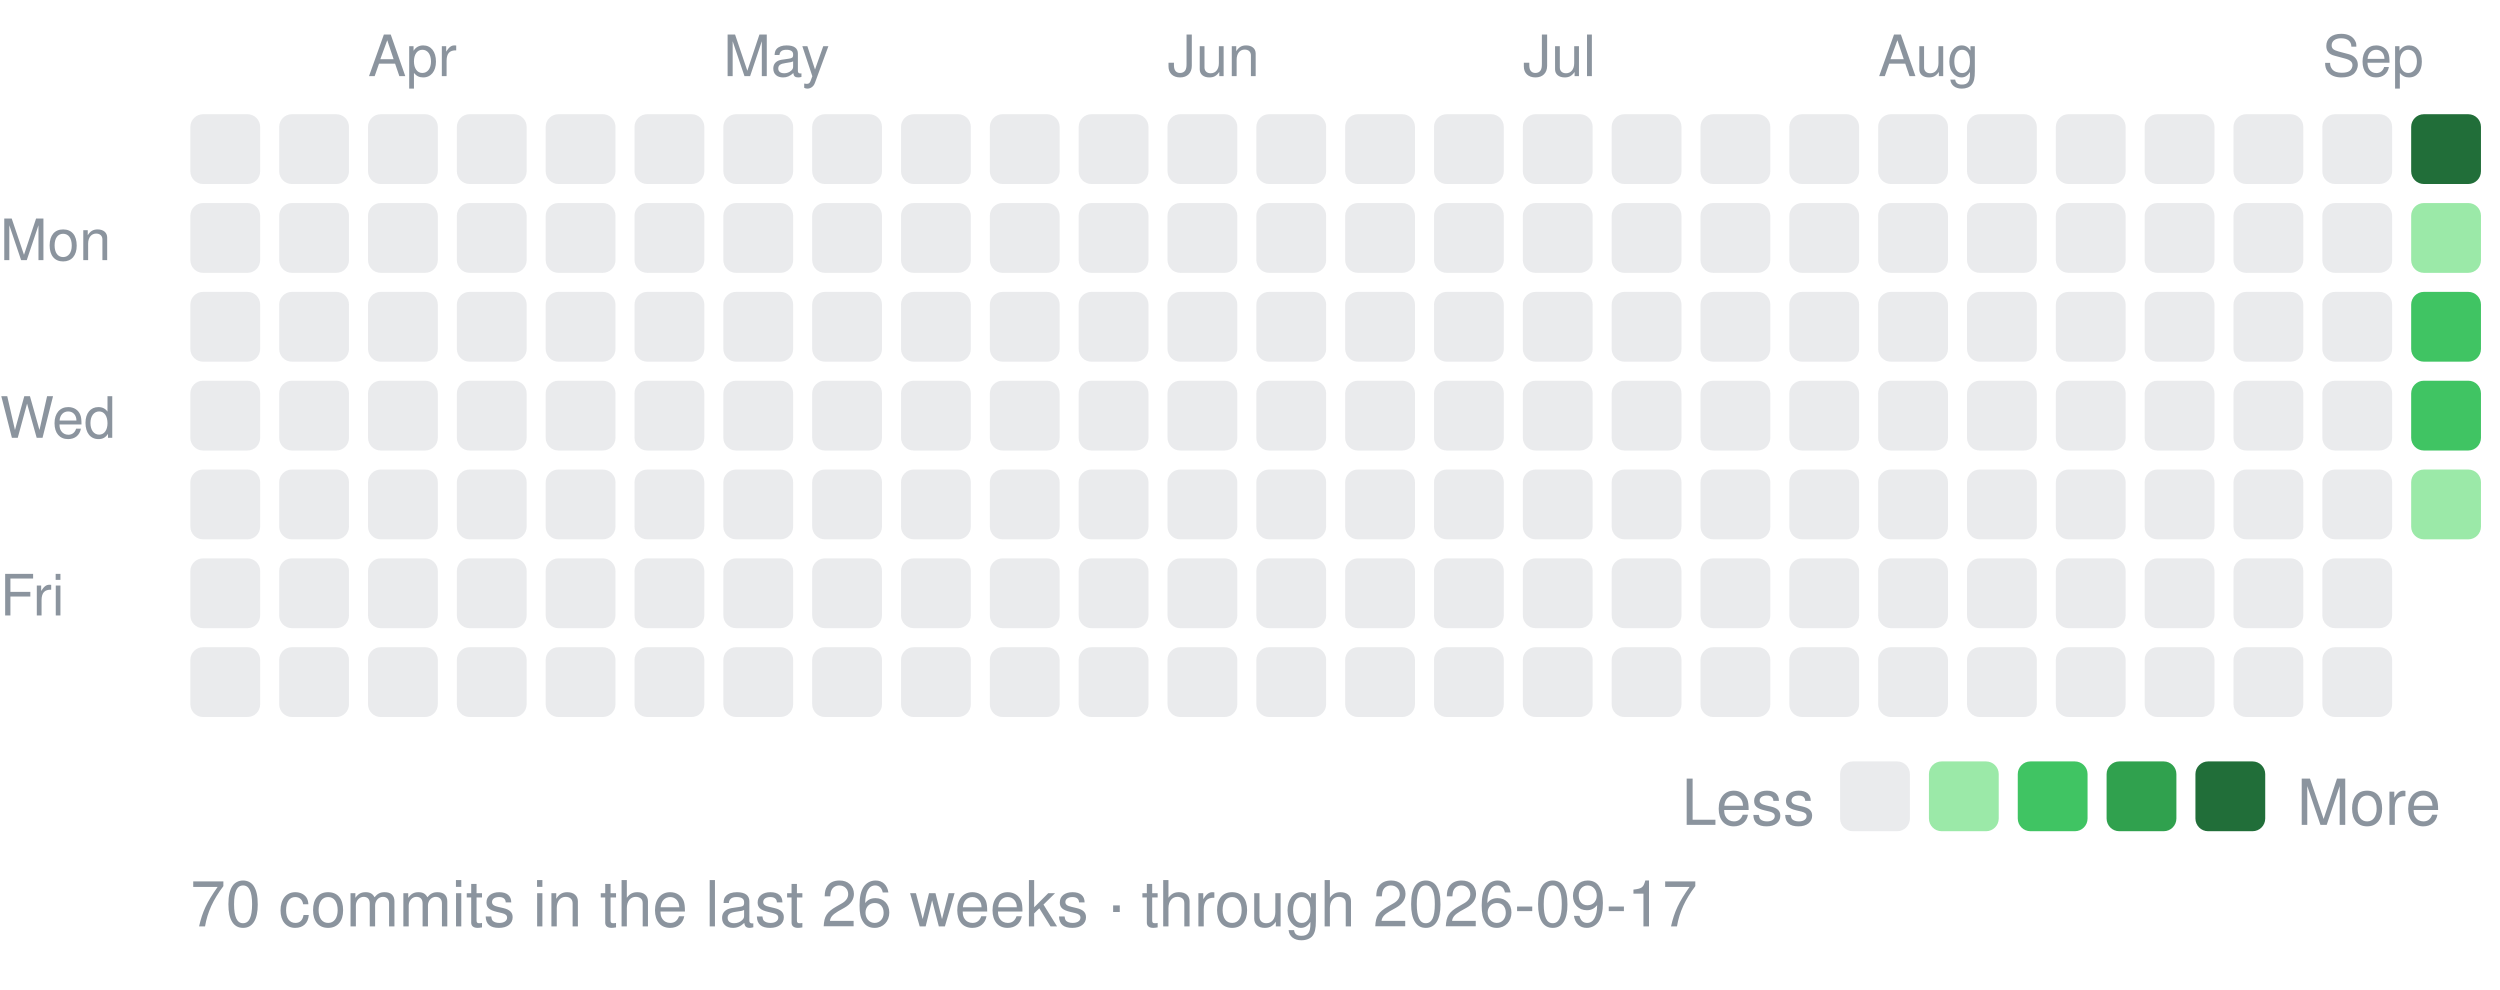
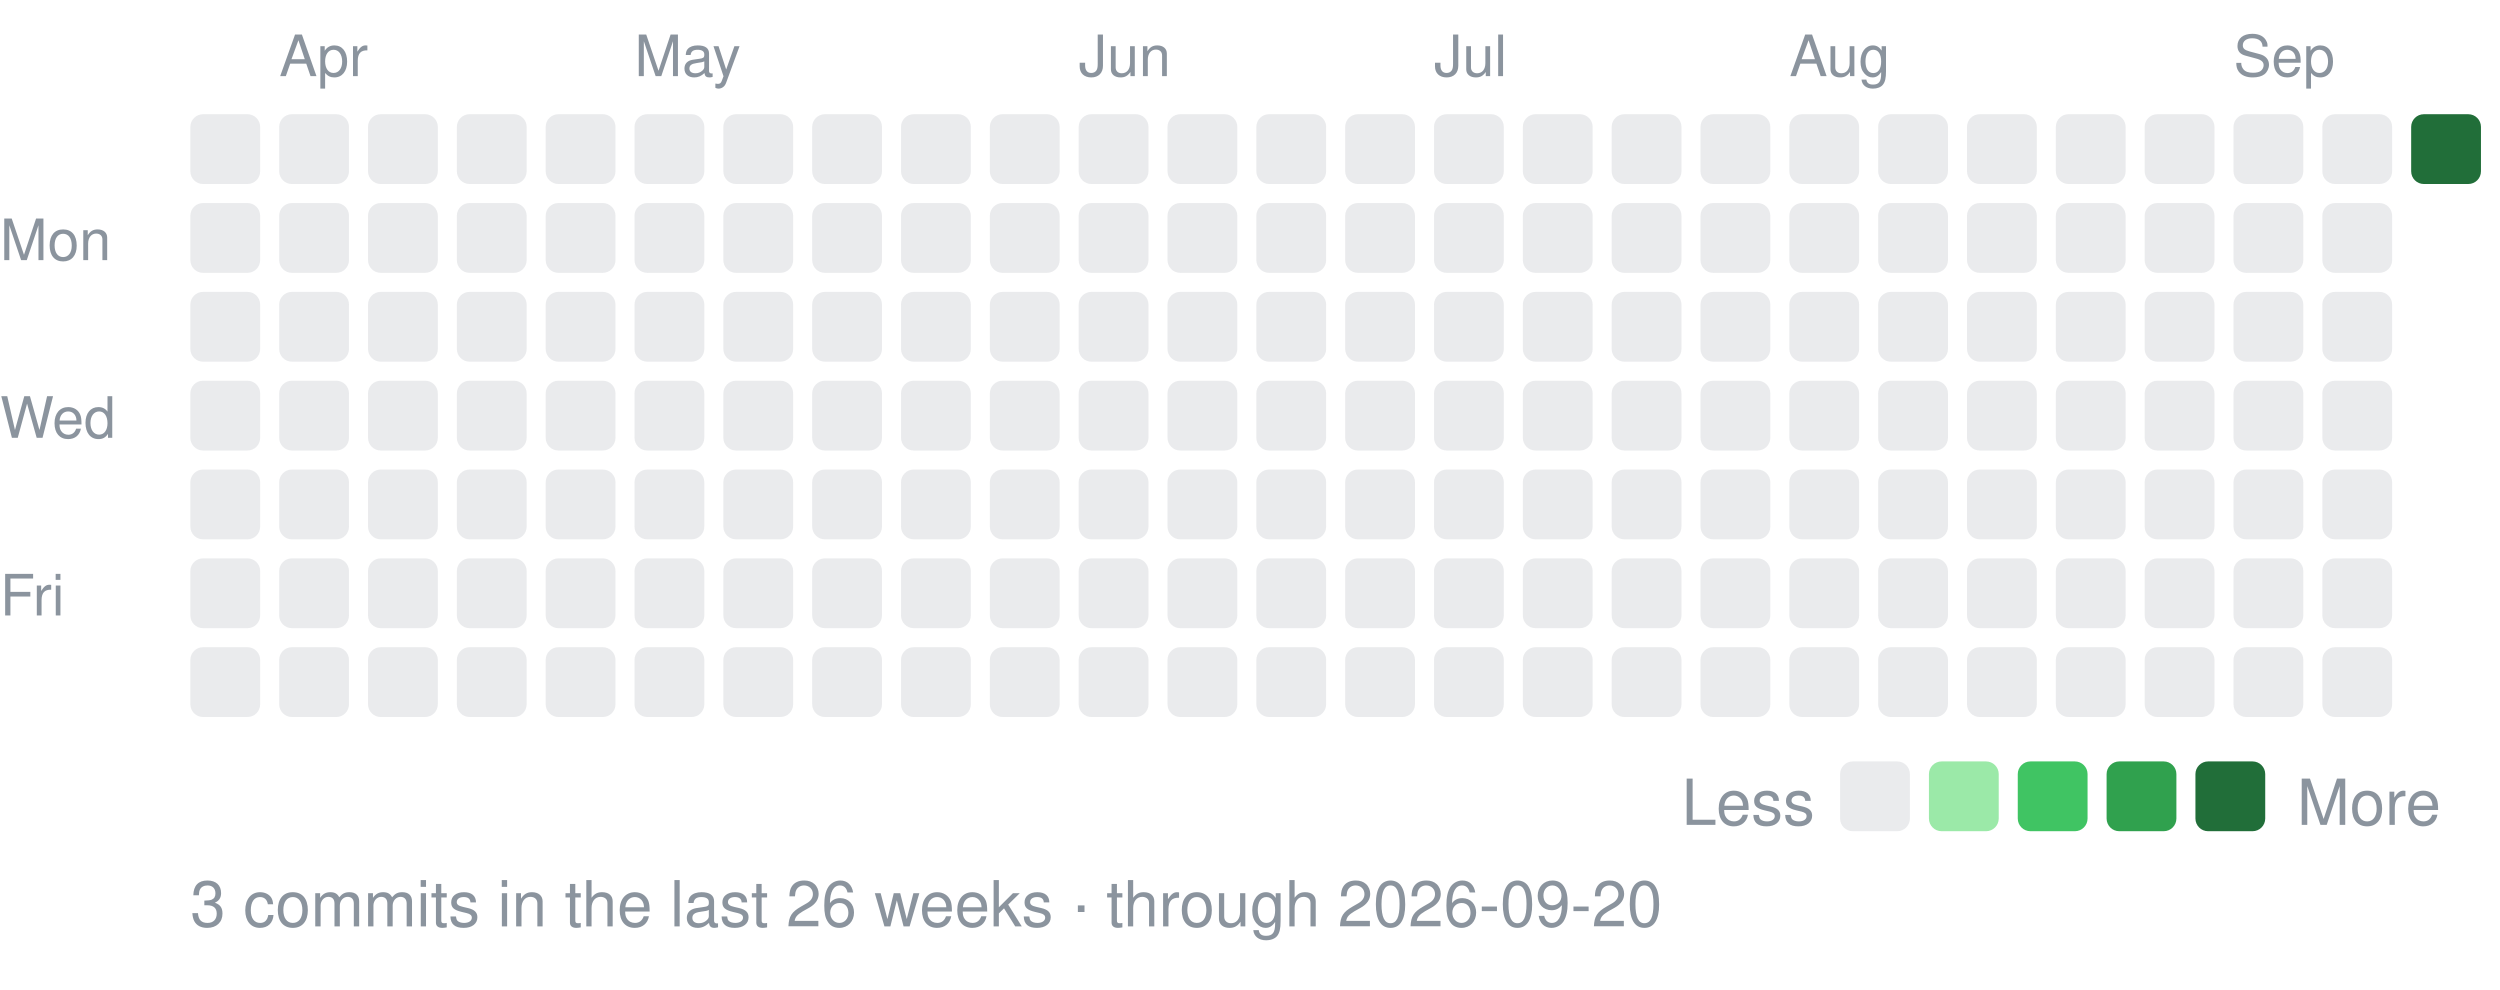
<svg xmlns="http://www.w3.org/2000/svg" width="394" height="156" viewBox="0 0 394 156" role="img">
  <g font-family="-apple-system,BlinkMacSystemFont,Segoe UI,Helvetica,Arial,PingFang SC,sans-serif" font-size="9" fill="#8b949e">
-     <text x="58" y="12">Apr</text>
-     <text x="114" y="12">May</text>
-     <text x="184" y="12">Jun</text>
-     <text x="240" y="12">Jul</text>
-     <text x="296" y="12">Aug</text>
-     <text x="366" y="12">Sep</text>
+     <text x="44" y="12">Apr</text>
+     <text x="100" y="12">May</text>
+     <text x="170" y="12">Jun</text>
+     <text x="226" y="12">Jul</text>
+     <text x="282" y="12">Aug</text>
+     <text x="352" y="12">Sep</text>
    <text x="0" y="41">Mon</text>
    <text x="0" y="69">Wed</text>
    <text x="0" y="97">Fri</text>
  </g>
  <rect x="30" y="18" width="11" height="11" rx="2" fill="rgba(139,148,158,0.18)" />
  <rect x="30" y="32" width="11" height="11" rx="2" fill="rgba(139,148,158,0.18)" />
  <rect x="30" y="46" width="11" height="11" rx="2" fill="rgba(139,148,158,0.18)" />
  <rect x="30" y="60" width="11" height="11" rx="2" fill="rgba(139,148,158,0.18)" />
  <rect x="30" y="74" width="11" height="11" rx="2" fill="rgba(139,148,158,0.18)" />
  <rect x="30" y="88" width="11" height="11" rx="2" fill="rgba(139,148,158,0.18)" />
  <rect x="30" y="102" width="11" height="11" rx="2" fill="rgba(139,148,158,0.18)" />
  <rect x="44" y="18" width="11" height="11" rx="2" fill="rgba(139,148,158,0.18)" />
  <rect x="44" y="32" width="11" height="11" rx="2" fill="rgba(139,148,158,0.18)" />
  <rect x="44" y="46" width="11" height="11" rx="2" fill="rgba(139,148,158,0.18)" />
  <rect x="44" y="60" width="11" height="11" rx="2" fill="rgba(139,148,158,0.18)" />
  <rect x="44" y="74" width="11" height="11" rx="2" fill="rgba(139,148,158,0.18)" />
  <rect x="44" y="88" width="11" height="11" rx="2" fill="rgba(139,148,158,0.18)" />
  <rect x="44" y="102" width="11" height="11" rx="2" fill="rgba(139,148,158,0.18)" />
  <rect x="58" y="18" width="11" height="11" rx="2" fill="rgba(139,148,158,0.18)" />
  <rect x="58" y="32" width="11" height="11" rx="2" fill="rgba(139,148,158,0.18)" />
  <rect x="58" y="46" width="11" height="11" rx="2" fill="rgba(139,148,158,0.18)" />
  <rect x="58" y="60" width="11" height="11" rx="2" fill="rgba(139,148,158,0.18)" />
  <rect x="58" y="74" width="11" height="11" rx="2" fill="rgba(139,148,158,0.18)" />
  <rect x="58" y="88" width="11" height="11" rx="2" fill="rgba(139,148,158,0.18)" />
  <rect x="58" y="102" width="11" height="11" rx="2" fill="rgba(139,148,158,0.18)" />
  <rect x="72" y="18" width="11" height="11" rx="2" fill="rgba(139,148,158,0.18)" />
  <rect x="72" y="32" width="11" height="11" rx="2" fill="rgba(139,148,158,0.18)" />
  <rect x="72" y="46" width="11" height="11" rx="2" fill="rgba(139,148,158,0.18)" />
  <rect x="72" y="60" width="11" height="11" rx="2" fill="rgba(139,148,158,0.18)" />
  <rect x="72" y="74" width="11" height="11" rx="2" fill="rgba(139,148,158,0.18)" />
  <rect x="72" y="88" width="11" height="11" rx="2" fill="rgba(139,148,158,0.18)" />
  <rect x="72" y="102" width="11" height="11" rx="2" fill="rgba(139,148,158,0.18)" />
  <rect x="86" y="18" width="11" height="11" rx="2" fill="rgba(139,148,158,0.18)" />
  <rect x="86" y="32" width="11" height="11" rx="2" fill="rgba(139,148,158,0.18)" />
  <rect x="86" y="46" width="11" height="11" rx="2" fill="rgba(139,148,158,0.18)" />
  <rect x="86" y="60" width="11" height="11" rx="2" fill="rgba(139,148,158,0.18)" />
  <rect x="86" y="74" width="11" height="11" rx="2" fill="rgba(139,148,158,0.18)" />
  <rect x="86" y="88" width="11" height="11" rx="2" fill="rgba(139,148,158,0.18)" />
  <rect x="86" y="102" width="11" height="11" rx="2" fill="rgba(139,148,158,0.18)" />
  <rect x="100" y="18" width="11" height="11" rx="2" fill="rgba(139,148,158,0.18)" />
  <rect x="100" y="32" width="11" height="11" rx="2" fill="rgba(139,148,158,0.18)" />
  <rect x="100" y="46" width="11" height="11" rx="2" fill="rgba(139,148,158,0.18)" />
  <rect x="100" y="60" width="11" height="11" rx="2" fill="rgba(139,148,158,0.18)" />
  <rect x="100" y="74" width="11" height="11" rx="2" fill="rgba(139,148,158,0.18)" />
  <rect x="100" y="88" width="11" height="11" rx="2" fill="rgba(139,148,158,0.18)" />
  <rect x="100" y="102" width="11" height="11" rx="2" fill="rgba(139,148,158,0.18)" />
  <rect x="114" y="18" width="11" height="11" rx="2" fill="rgba(139,148,158,0.18)" />
  <rect x="114" y="32" width="11" height="11" rx="2" fill="rgba(139,148,158,0.18)" />
  <rect x="114" y="46" width="11" height="11" rx="2" fill="rgba(139,148,158,0.18)" />
  <rect x="114" y="60" width="11" height="11" rx="2" fill="rgba(139,148,158,0.18)" />
  <rect x="114" y="74" width="11" height="11" rx="2" fill="rgba(139,148,158,0.18)" />
  <rect x="114" y="88" width="11" height="11" rx="2" fill="rgba(139,148,158,0.18)" />
  <rect x="114" y="102" width="11" height="11" rx="2" fill="rgba(139,148,158,0.18)" />
  <rect x="128" y="18" width="11" height="11" rx="2" fill="rgba(139,148,158,0.18)" />
  <rect x="128" y="32" width="11" height="11" rx="2" fill="rgba(139,148,158,0.18)" />
  <rect x="128" y="46" width="11" height="11" rx="2" fill="rgba(139,148,158,0.18)" />
  <rect x="128" y="60" width="11" height="11" rx="2" fill="rgba(139,148,158,0.18)" />
  <rect x="128" y="74" width="11" height="11" rx="2" fill="rgba(139,148,158,0.18)" />
  <rect x="128" y="88" width="11" height="11" rx="2" fill="rgba(139,148,158,0.18)" />
  <rect x="128" y="102" width="11" height="11" rx="2" fill="rgba(139,148,158,0.18)" />
  <rect x="142" y="18" width="11" height="11" rx="2" fill="rgba(139,148,158,0.18)" />
  <rect x="142" y="32" width="11" height="11" rx="2" fill="rgba(139,148,158,0.18)" />
  <rect x="142" y="46" width="11" height="11" rx="2" fill="rgba(139,148,158,0.18)" />
  <rect x="142" y="60" width="11" height="11" rx="2" fill="rgba(139,148,158,0.18)" />
  <rect x="142" y="74" width="11" height="11" rx="2" fill="rgba(139,148,158,0.18)" />
  <rect x="142" y="88" width="11" height="11" rx="2" fill="rgba(139,148,158,0.18)" />
  <rect x="142" y="102" width="11" height="11" rx="2" fill="rgba(139,148,158,0.18)" />
  <rect x="156" y="18" width="11" height="11" rx="2" fill="rgba(139,148,158,0.18)" />
  <rect x="156" y="32" width="11" height="11" rx="2" fill="rgba(139,148,158,0.18)" />
  <rect x="156" y="46" width="11" height="11" rx="2" fill="rgba(139,148,158,0.18)" />
  <rect x="156" y="60" width="11" height="11" rx="2" fill="rgba(139,148,158,0.18)" />
  <rect x="156" y="74" width="11" height="11" rx="2" fill="rgba(139,148,158,0.18)" />
  <rect x="156" y="88" width="11" height="11" rx="2" fill="rgba(139,148,158,0.18)" />
  <rect x="156" y="102" width="11" height="11" rx="2" fill="rgba(139,148,158,0.18)" />
  <rect x="170" y="18" width="11" height="11" rx="2" fill="rgba(139,148,158,0.18)" />
  <rect x="170" y="32" width="11" height="11" rx="2" fill="rgba(139,148,158,0.18)" />
  <rect x="170" y="46" width="11" height="11" rx="2" fill="rgba(139,148,158,0.18)" />
  <rect x="170" y="60" width="11" height="11" rx="2" fill="rgba(139,148,158,0.18)" />
  <rect x="170" y="74" width="11" height="11" rx="2" fill="rgba(139,148,158,0.18)" />
  <rect x="170" y="88" width="11" height="11" rx="2" fill="rgba(139,148,158,0.18)" />
  <rect x="170" y="102" width="11" height="11" rx="2" fill="rgba(139,148,158,0.18)" />
  <rect x="184" y="18" width="11" height="11" rx="2" fill="rgba(139,148,158,0.18)" />
  <rect x="184" y="32" width="11" height="11" rx="2" fill="rgba(139,148,158,0.18)" />
  <rect x="184" y="46" width="11" height="11" rx="2" fill="rgba(139,148,158,0.18)" />
  <rect x="184" y="60" width="11" height="11" rx="2" fill="rgba(139,148,158,0.18)" />
  <rect x="184" y="74" width="11" height="11" rx="2" fill="rgba(139,148,158,0.18)" />
  <rect x="184" y="88" width="11" height="11" rx="2" fill="rgba(139,148,158,0.18)" />
  <rect x="184" y="102" width="11" height="11" rx="2" fill="rgba(139,148,158,0.18)" />
  <rect x="198" y="18" width="11" height="11" rx="2" fill="rgba(139,148,158,0.18)" />
  <rect x="198" y="32" width="11" height="11" rx="2" fill="rgba(139,148,158,0.18)" />
  <rect x="198" y="46" width="11" height="11" rx="2" fill="rgba(139,148,158,0.18)" />
  <rect x="198" y="60" width="11" height="11" rx="2" fill="rgba(139,148,158,0.18)" />
  <rect x="198" y="74" width="11" height="11" rx="2" fill="rgba(139,148,158,0.18)" />
  <rect x="198" y="88" width="11" height="11" rx="2" fill="rgba(139,148,158,0.18)" />
  <rect x="198" y="102" width="11" height="11" rx="2" fill="rgba(139,148,158,0.18)" />
  <rect x="212" y="18" width="11" height="11" rx="2" fill="rgba(139,148,158,0.18)" />
  <rect x="212" y="32" width="11" height="11" rx="2" fill="rgba(139,148,158,0.18)" />
  <rect x="212" y="46" width="11" height="11" rx="2" fill="rgba(139,148,158,0.18)" />
  <rect x="212" y="60" width="11" height="11" rx="2" fill="rgba(139,148,158,0.18)" />
  <rect x="212" y="74" width="11" height="11" rx="2" fill="rgba(139,148,158,0.18)" />
  <rect x="212" y="88" width="11" height="11" rx="2" fill="rgba(139,148,158,0.18)" />
  <rect x="212" y="102" width="11" height="11" rx="2" fill="rgba(139,148,158,0.18)" />
  <rect x="226" y="18" width="11" height="11" rx="2" fill="rgba(139,148,158,0.18)" />
  <rect x="226" y="32" width="11" height="11" rx="2" fill="rgba(139,148,158,0.18)" />
  <rect x="226" y="46" width="11" height="11" rx="2" fill="rgba(139,148,158,0.18)" />
  <rect x="226" y="60" width="11" height="11" rx="2" fill="rgba(139,148,158,0.18)" />
  <rect x="226" y="74" width="11" height="11" rx="2" fill="rgba(139,148,158,0.18)" />
  <rect x="226" y="88" width="11" height="11" rx="2" fill="rgba(139,148,158,0.18)" />
  <rect x="226" y="102" width="11" height="11" rx="2" fill="rgba(139,148,158,0.18)" />
  <rect x="240" y="18" width="11" height="11" rx="2" fill="rgba(139,148,158,0.18)" />
  <rect x="240" y="32" width="11" height="11" rx="2" fill="rgba(139,148,158,0.18)" />
  <rect x="240" y="46" width="11" height="11" rx="2" fill="rgba(139,148,158,0.18)" />
  <rect x="240" y="60" width="11" height="11" rx="2" fill="rgba(139,148,158,0.18)" />
  <rect x="240" y="74" width="11" height="11" rx="2" fill="rgba(139,148,158,0.18)" />
  <rect x="240" y="88" width="11" height="11" rx="2" fill="rgba(139,148,158,0.18)" />
  <rect x="240" y="102" width="11" height="11" rx="2" fill="rgba(139,148,158,0.18)" />
  <rect x="254" y="18" width="11" height="11" rx="2" fill="rgba(139,148,158,0.18)" />
  <rect x="254" y="32" width="11" height="11" rx="2" fill="rgba(139,148,158,0.18)" />
  <rect x="254" y="46" width="11" height="11" rx="2" fill="rgba(139,148,158,0.18)" />
  <rect x="254" y="60" width="11" height="11" rx="2" fill="rgba(139,148,158,0.18)" />
  <rect x="254" y="74" width="11" height="11" rx="2" fill="rgba(139,148,158,0.18)" />
  <rect x="254" y="88" width="11" height="11" rx="2" fill="rgba(139,148,158,0.18)" />
  <rect x="254" y="102" width="11" height="11" rx="2" fill="rgba(139,148,158,0.18)" />
  <rect x="268" y="18" width="11" height="11" rx="2" fill="rgba(139,148,158,0.18)" />
  <rect x="268" y="32" width="11" height="11" rx="2" fill="rgba(139,148,158,0.18)" />
  <rect x="268" y="46" width="11" height="11" rx="2" fill="rgba(139,148,158,0.18)" />
  <rect x="268" y="60" width="11" height="11" rx="2" fill="rgba(139,148,158,0.18)" />
  <rect x="268" y="74" width="11" height="11" rx="2" fill="rgba(139,148,158,0.18)" />
  <rect x="268" y="88" width="11" height="11" rx="2" fill="rgba(139,148,158,0.18)" />
  <rect x="268" y="102" width="11" height="11" rx="2" fill="rgba(139,148,158,0.18)" />
  <rect x="282" y="18" width="11" height="11" rx="2" fill="rgba(139,148,158,0.18)" />
  <rect x="282" y="32" width="11" height="11" rx="2" fill="rgba(139,148,158,0.18)" />
  <rect x="282" y="46" width="11" height="11" rx="2" fill="rgba(139,148,158,0.18)" />
  <rect x="282" y="60" width="11" height="11" rx="2" fill="rgba(139,148,158,0.18)" />
  <rect x="282" y="74" width="11" height="11" rx="2" fill="rgba(139,148,158,0.18)" />
  <rect x="282" y="88" width="11" height="11" rx="2" fill="rgba(139,148,158,0.18)" />
  <rect x="282" y="102" width="11" height="11" rx="2" fill="rgba(139,148,158,0.18)" />
  <rect x="296" y="18" width="11" height="11" rx="2" fill="rgba(139,148,158,0.18)" />
  <rect x="296" y="32" width="11" height="11" rx="2" fill="rgba(139,148,158,0.18)" />
  <rect x="296" y="46" width="11" height="11" rx="2" fill="rgba(139,148,158,0.18)" />
  <rect x="296" y="60" width="11" height="11" rx="2" fill="rgba(139,148,158,0.18)" />
  <rect x="296" y="74" width="11" height="11" rx="2" fill="rgba(139,148,158,0.18)" />
  <rect x="296" y="88" width="11" height="11" rx="2" fill="rgba(139,148,158,0.18)" />
  <rect x="296" y="102" width="11" height="11" rx="2" fill="rgba(139,148,158,0.18)" />
  <rect x="310" y="18" width="11" height="11" rx="2" fill="rgba(139,148,158,0.18)" />
  <rect x="310" y="32" width="11" height="11" rx="2" fill="rgba(139,148,158,0.18)" />
  <rect x="310" y="46" width="11" height="11" rx="2" fill="rgba(139,148,158,0.18)" />
  <rect x="310" y="60" width="11" height="11" rx="2" fill="rgba(139,148,158,0.18)" />
  <rect x="310" y="74" width="11" height="11" rx="2" fill="rgba(139,148,158,0.18)" />
  <rect x="310" y="88" width="11" height="11" rx="2" fill="rgba(139,148,158,0.18)" />
  <rect x="310" y="102" width="11" height="11" rx="2" fill="rgba(139,148,158,0.18)" />
  <rect x="324" y="18" width="11" height="11" rx="2" fill="rgba(139,148,158,0.18)" />
  <rect x="324" y="32" width="11" height="11" rx="2" fill="rgba(139,148,158,0.18)" />
  <rect x="324" y="46" width="11" height="11" rx="2" fill="rgba(139,148,158,0.18)" />
  <rect x="324" y="60" width="11" height="11" rx="2" fill="rgba(139,148,158,0.18)" />
  <rect x="324" y="74" width="11" height="11" rx="2" fill="rgba(139,148,158,0.18)" />
  <rect x="324" y="88" width="11" height="11" rx="2" fill="rgba(139,148,158,0.18)" />
  <rect x="324" y="102" width="11" height="11" rx="2" fill="rgba(139,148,158,0.18)" />
  <rect x="338" y="18" width="11" height="11" rx="2" fill="rgba(139,148,158,0.18)" />
  <rect x="338" y="32" width="11" height="11" rx="2" fill="rgba(139,148,158,0.18)" />
  <rect x="338" y="46" width="11" height="11" rx="2" fill="rgba(139,148,158,0.18)" />
  <rect x="338" y="60" width="11" height="11" rx="2" fill="rgba(139,148,158,0.18)" />
  <rect x="338" y="74" width="11" height="11" rx="2" fill="rgba(139,148,158,0.18)" />
  <rect x="338" y="88" width="11" height="11" rx="2" fill="rgba(139,148,158,0.18)" />
  <rect x="338" y="102" width="11" height="11" rx="2" fill="rgba(139,148,158,0.18)" />
  <rect x="352" y="18" width="11" height="11" rx="2" fill="rgba(139,148,158,0.18)" />
  <rect x="352" y="32" width="11" height="11" rx="2" fill="rgba(139,148,158,0.18)" />
  <rect x="352" y="46" width="11" height="11" rx="2" fill="rgba(139,148,158,0.18)" />
  <rect x="352" y="60" width="11" height="11" rx="2" fill="rgba(139,148,158,0.18)" />
  <rect x="352" y="74" width="11" height="11" rx="2" fill="rgba(139,148,158,0.18)" />
  <rect x="352" y="88" width="11" height="11" rx="2" fill="rgba(139,148,158,0.18)" />
  <rect x="352" y="102" width="11" height="11" rx="2" fill="rgba(139,148,158,0.18)" />
  <rect x="366" y="18" width="11" height="11" rx="2" fill="rgba(139,148,158,0.18)" />
  <rect x="366" y="32" width="11" height="11" rx="2" fill="rgba(139,148,158,0.18)" />
  <rect x="366" y="46" width="11" height="11" rx="2" fill="rgba(139,148,158,0.18)" />
  <rect x="366" y="60" width="11" height="11" rx="2" fill="rgba(139,148,158,0.18)" />
  <rect x="366" y="74" width="11" height="11" rx="2" fill="rgba(139,148,158,0.18)" />
  <rect x="366" y="88" width="11" height="11" rx="2" fill="rgba(139,148,158,0.18)" />
  <rect x="366" y="102" width="11" height="11" rx="2" fill="rgba(139,148,158,0.18)" />
  <rect x="380" y="18" width="11" height="11" rx="2" fill="#216e39" />
-   <rect x="380" y="32" width="11" height="11" rx="2" fill="#9be9a8" />
-   <rect x="380" y="46" width="11" height="11" rx="2" fill="#40c463" />
-   <rect x="380" y="60" width="11" height="11" rx="2" fill="#40c463" />
-   <rect x="380" y="74" width="11" height="11" rx="2" fill="#9be9a8" />
  <g font-family="-apple-system,BlinkMacSystemFont,Segoe UI,Helvetica,Arial,PingFang SC,sans-serif" font-size="10" fill="#8b949e">
-     <text x="30" y="146">70 commits in the last 26 weeks · through 2026-09-17</text>
+     <text x="30" y="146">3 commits in the last 26 weeks · through 2026-09-20</text>
    <text x="286" y="130" text-anchor="end">Less</text>
    <rect x="290" y="120" width="11" height="11" rx="2" fill="rgba(139,148,158,0.18)" />
    <rect x="304" y="120" width="11" height="11" rx="2" fill="#9be9a8" />
    <rect x="318" y="120" width="11" height="11" rx="2" fill="#40c463" />
    <rect x="332" y="120" width="11" height="11" rx="2" fill="#30a14e" />
    <rect x="346" y="120" width="11" height="11" rx="2" fill="#216e39" />
    <text x="362" y="130">More</text>
  </g>
</svg>
